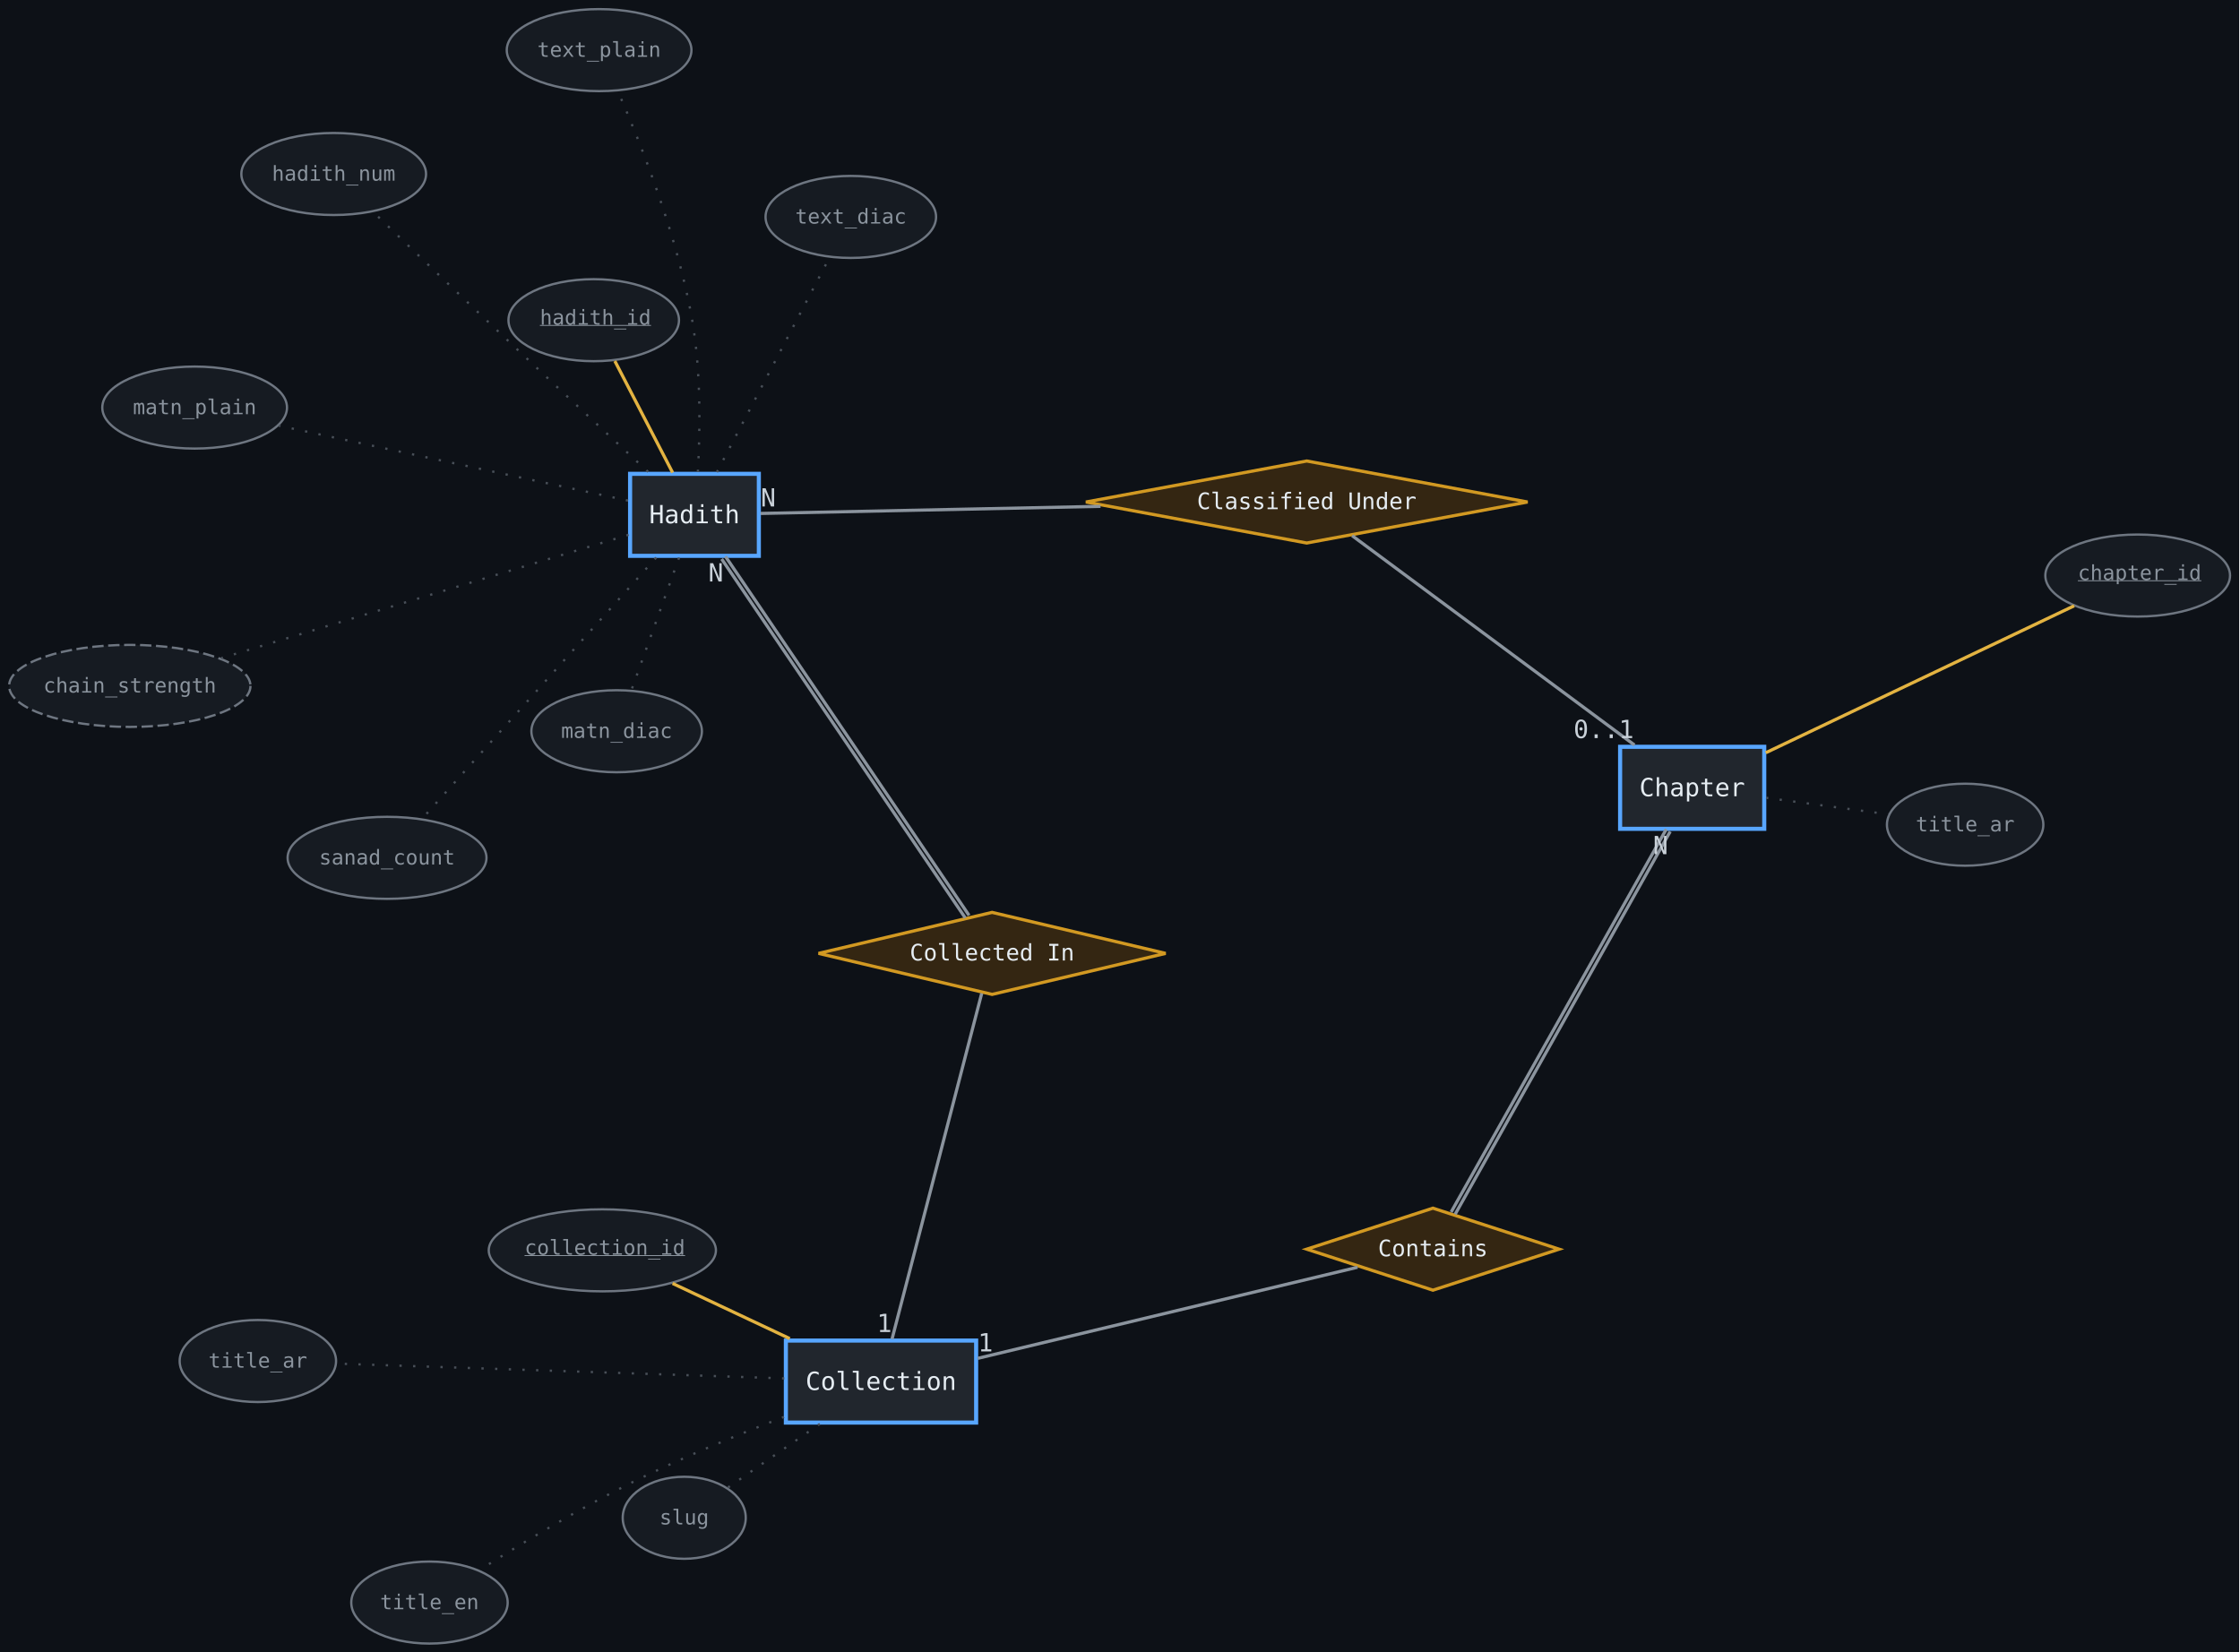
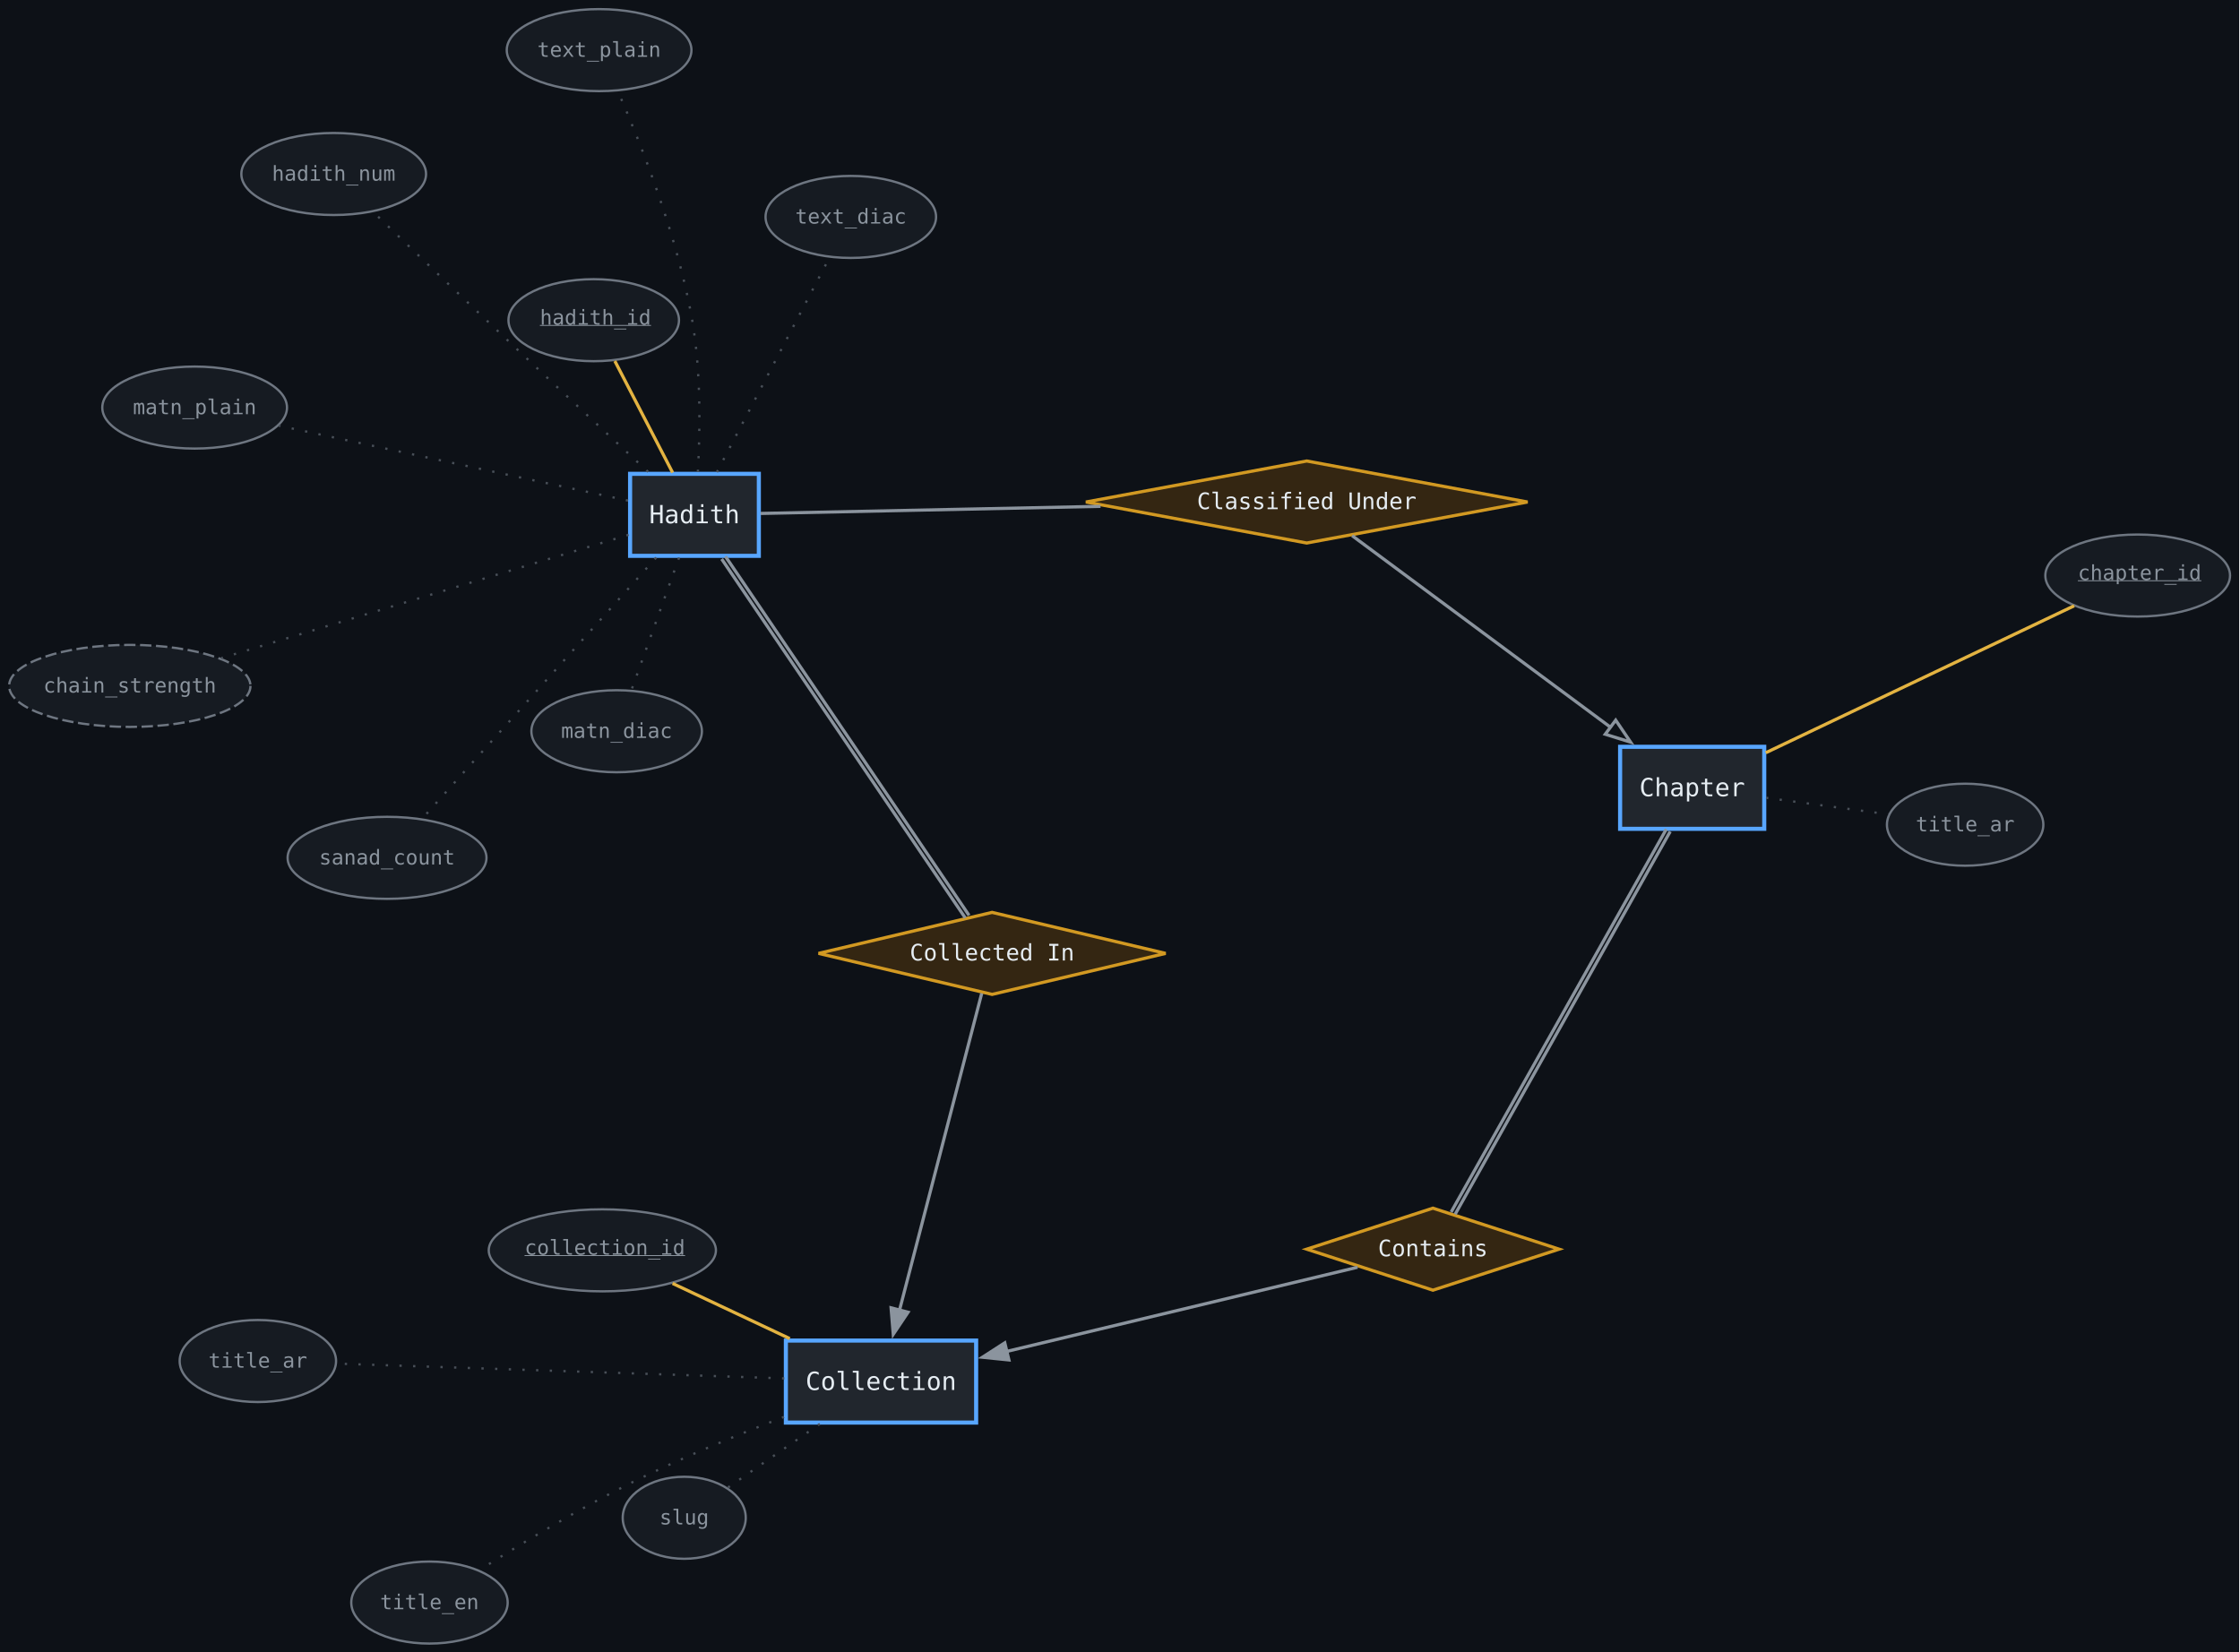
<svg xmlns="http://www.w3.org/2000/svg" width="983pt" height="725pt" viewBox="0.00 0.00 983.00 725.00">
  <g id="graph0" class="graph" transform="scale(1 1) rotate(0) translate(4 721.36)">
    <polygon fill="#0d1117" stroke="none" points="-4,4 -4,-721.36 978.64,-721.36 978.64,4 -4,4" />
    <g id="node1" class="node">
      <polygon fill="#21262d" stroke="#58a6ff" stroke-width="1.8" points="424.37,-132.99 340.87,-132.99 340.87,-96.99 424.37,-96.99 424.37,-132.99" />
      <text xml:space="preserve" text-anchor="middle" x="382.62" y="-111.29" font-family="DejaVu Sans Mono" font-size="11.00" fill="#e6edf3">Collection</text>
    </g>
    <g id="node4" class="node">
      <polygon fill="#342612" stroke="#d29922" stroke-width="1.4" points="624.82,-191.1 569.44,-173.1 624.82,-155.1 680.2,-173.1 624.82,-191.1" />
      <text xml:space="preserve" text-anchor="middle" x="624.82" y="-169.98" font-family="DejaVu Sans Mono" font-size="10.00" fill="#e6edf3">Contains</text>
    </g>
    <g id="edge15" class="edge">
-       <path fill="none" stroke="#8b949e" stroke-width="1.4" d="M425.08,-125.18C472.57,-136.57 548.47,-154.78 591.75,-165.17" />
-       <text xml:space="preserve" text-anchor="middle" x="428.46" y="-128.23" font-family="DejaVu Sans Mono" font-size="11.00" fill="#c9d1d9">1</text>
+       <path fill="none" stroke="#8b949e" stroke-width="1.4" d="M437.61,-128.18C485.09,-139.57 552.11,-155.66 591.75,-165.17" />
+       <polygon fill="#8b949e" stroke="#8b949e" stroke-width="1.4" points="438.74,-124.49 427.14,-125.67 436.94,-131.98 438.74,-124.49" />
    </g>
    <g id="node5" class="node">
      <polygon fill="#342612" stroke="#d29922" stroke-width="1.4" points="431.37,-320.92 355.22,-302.92 431.37,-284.92 507.52,-302.92 431.37,-320.92" />
      <text xml:space="preserve" text-anchor="middle" x="431.37" y="-299.8" font-family="DejaVu Sans Mono" font-size="10.00" fill="#e6edf3">Collected In</text>
    </g>
    <g id="edge17" class="edge">
-       <path fill="none" stroke="#8b949e" stroke-width="1.4" d="M387.47,-133.69C396.91,-170.09 417.63,-249.95 426.82,-285.39" />
-       <text xml:space="preserve" text-anchor="middle" x="384.09" y="-136.74" font-family="DejaVu Sans Mono" font-size="11.00" fill="#c9d1d9">1</text>
+       <path fill="none" stroke="#8b949e" stroke-width="1.4" d="M390.74,-146.3C401.08,-186.15 418.58,-253.62 426.82,-285.39" />
+       <polygon fill="#8b949e" stroke="#8b949e" stroke-width="1.4" points="394.49,-145.43 388,-135.74 387.04,-147.36 394.49,-145.43" />
    </g>
    <g id="node7" class="node">
      <ellipse fill="#161b22" stroke="#6e7681" cx="260.33" cy="-172.59" rx="49.85" ry="18" />
      <text xml:space="preserve" text-anchor="start" x="226.2" y="-170.67" font-family="DejaVu Sans Mono" text-decoration="underline" font-size="9.00" fill="#8b949e">collection_id</text>
    </g>
    <g id="edge1" class="edge">
      <path fill="none" stroke="#e3b341" stroke-width="1.4" d="M342.58,-133.85C325.86,-141.72 306.74,-150.73 291.15,-158.07" />
    </g>
    <g id="node8" class="node">
      <ellipse fill="#161b22" stroke="#6e7681" cx="296.27" cy="-55.21" rx="27" ry="18" />
      <text xml:space="preserve" text-anchor="middle" x="296.27" y="-52.29" font-family="DejaVu Sans Mono" font-size="9.00" fill="#8b949e">slug</text>
    </g>
    <g id="edge2" class="edge">
      <path fill="none" stroke="#484f58" stroke-dasharray="1,5" d="M355.77,-96.4C342.7,-87.35 327.29,-76.69 315.43,-68.47" />
    </g>
    <g id="node9" class="node">
      <ellipse fill="#161b22" stroke="#6e7681" cx="109.16" cy="-124.01" rx="34.32" ry="18" />
      <text xml:space="preserve" text-anchor="middle" x="109.16" y="-121.09" font-family="DejaVu Sans Mono" font-size="9.00" fill="#8b949e">title_ar</text>
    </g>
    <g id="edge3" class="edge">
      <path fill="none" stroke="#484f58" stroke-dasharray="1,5" d="M340.19,-116.39C286.18,-118.17 193.9,-121.21 143.87,-122.87" />
    </g>
    <g id="node10" class="node">
      <ellipse fill="#161b22" stroke="#6e7681" cx="184.47" cy="-18" rx="34.32" ry="18" />
      <text xml:space="preserve" text-anchor="middle" x="184.47" y="-15.07" font-family="DejaVu Sans Mono" font-size="9.00" fill="#8b949e">title_en</text>
    </g>
    <g id="edge4" class="edge">
      <path fill="none" stroke="#484f58" stroke-dasharray="1,5" d="M340.07,-99.48C319.67,-91.62 295.08,-81.5 273.69,-70.9 249.97,-59.15 224.07,-43.45 206.32,-32.21" />
    </g>
    <g id="node2" class="node">
      <polygon fill="#21262d" stroke="#58a6ff" stroke-width="1.8" points="770.22,-393.59 706.97,-393.59 706.97,-357.59 770.22,-357.59 770.22,-393.59" />
      <text xml:space="preserve" text-anchor="middle" x="738.59" y="-371.89" font-family="DejaVu Sans Mono" font-size="11.00" fill="#e6edf3">Chapter</text>
    </g>
    <g id="edge16" class="edge">
      <path fill="none" stroke="#8b949e" stroke-width="1.4" d="M727.22,-357.4C705,-317.84 653.55,-226.27 632.83,-189.4" />
      <path fill="none" stroke="#8b949e" stroke-width="1.4" d="M728.96,-356.42C706.74,-316.86 655.29,-225.29 634.57,-188.42" />
-       <text xml:space="preserve" text-anchor="middle" x="724.72" y="-346.46" font-family="DejaVu Sans Mono" font-size="11.00" fill="#c9d1d9">N</text>
    </g>
    <g id="node6" class="node">
      <polygon fill="#342612" stroke="#d29922" stroke-width="1.4" points="569.45,-519.03 472.54,-501.03 569.45,-483.03 666.37,-501.03 569.45,-519.03" />
      <text xml:space="preserve" text-anchor="middle" x="569.45" y="-497.9" font-family="DejaVu Sans Mono" font-size="10.00" fill="#e6edf3">Classified Under</text>
    </g>
    <g id="edge19" class="edge">
-       <path fill="none" stroke="#8b949e" stroke-width="1.4" d="M713.27,-394.37C679.45,-419.45 620.22,-463.38 589.38,-486.24" />
-       <text xml:space="preserve" text-anchor="middle" x="699.77" y="-397.42" font-family="DejaVu Sans Mono" font-size="11.00" fill="#c9d1d9">0..1</text>
+       <path fill="none" stroke="#8b949e" stroke-width="1.4" d="M703.13,-401.89C668.59,-427.5 617.33,-465.52 589.38,-486.24" />
+       <polygon fill="none" stroke="#8b949e" stroke-width="1.4" points="705.03,-405.28 711.57,-395.64 700.44,-399.1 705.03,-405.28" />
    </g>
    <g id="node11" class="node">
      <ellipse fill="#161b22" stroke="#6e7681" cx="934.1" cy="-468.76" rx="40.53" ry="18" />
      <text xml:space="preserve" text-anchor="start" x="907.85" y="-466.84" font-family="DejaVu Sans Mono" text-decoration="underline" font-size="9.00" fill="#8b949e">chapter_id</text>
    </g>
    <g id="edge5" class="edge">
      <path fill="none" stroke="#e3b341" stroke-width="1.4" d="M770.88,-390.98C808.62,-408.97 870.46,-438.44 906.21,-455.47" />
    </g>
    <g id="node12" class="node">
      <ellipse fill="#161b22" stroke="#6e7681" cx="858.38" cy="-359.4" rx="34.32" ry="18" />
      <text xml:space="preserve" text-anchor="middle" x="858.38" y="-356.47" font-family="DejaVu Sans Mono" font-size="9.00" fill="#8b949e">title_ar</text>
    </g>
    <g id="edge6" class="edge">
      <path fill="none" stroke="#484f58" stroke-dasharray="1,5" d="M771.01,-371.21C787.64,-368.96 807.87,-366.23 824.68,-363.96" />
    </g>
    <g id="node3" class="node">
      <polygon fill="#21262d" stroke="#58a6ff" stroke-width="1.8" points="329.01,-513.4 272.51,-513.4 272.51,-477.4 329.01,-477.4 329.01,-513.4" />
      <text xml:space="preserve" text-anchor="middle" x="300.76" y="-491.7" font-family="DejaVu Sans Mono" font-size="11.00" fill="#e6edf3">Hadith</text>
    </g>
    <g id="edge18" class="edge">
      <path fill="none" stroke="#8b949e" stroke-width="1.4" d="M312.69,-476.03C338.31,-438.29 395.57,-353.9 419.6,-318.49" />
      <path fill="none" stroke="#8b949e" stroke-width="1.4" d="M314.35,-477.16C339.96,-439.41 397.22,-355.02 421.25,-319.61" />
-       <text xml:space="preserve" text-anchor="middle" x="310.15" y="-466.14" font-family="DejaVu Sans Mono" font-size="11.00" fill="#c9d1d9">N</text>
    </g>
    <g id="edge20" class="edge">
      <path fill="none" stroke="#8b949e" stroke-width="1.4" d="M329.77,-496.01C365.26,-496.75 427.02,-498.04 478.96,-499.13" />
-       <text xml:space="preserve" text-anchor="middle" x="333.15" y="-499.06" font-family="DejaVu Sans Mono" font-size="11.00" fill="#c9d1d9">N</text>
    </g>
    <g id="node13" class="node">
      <ellipse fill="#161b22" stroke="#6e7681" cx="256.55" cy="-580.83" rx="37.42" ry="18" />
      <text xml:space="preserve" text-anchor="start" x="232.93" y="-578.9" font-family="DejaVu Sans Mono" text-decoration="underline" font-size="9.00" fill="#8b949e">hadith_id</text>
    </g>
    <g id="edge7" class="edge">
      <path fill="none" stroke="#e3b341" stroke-width="1.4" d="M291.17,-513.94C283.65,-528.46 273.26,-548.55 265.82,-562.91" />
    </g>
    <g id="node14" class="node">
      <ellipse fill="#161b22" stroke="#6e7681" cx="142.44" cy="-644.99" rx="40.53" ry="18" />
      <text xml:space="preserve" text-anchor="middle" x="142.44" y="-642.07" font-family="DejaVu Sans Mono" font-size="9.00" fill="#8b949e">hadith_num</text>
    </g>
    <g id="edge8" class="edge">
      <path fill="none" stroke="#484f58" stroke-dasharray="1,5" d="M280.39,-514.28C265.32,-528.27 244.32,-547.83 226,-565.14 202.94,-586.9 176.52,-612.22 159.66,-628.42" />
    </g>
    <g id="node15" class="node">
      <ellipse fill="#161b22" stroke="#6e7681" cx="258.91" cy="-699.36" rx="40.53" ry="18" />
      <text xml:space="preserve" text-anchor="middle" x="258.91" y="-696.43" font-family="DejaVu Sans Mono" font-size="9.00" fill="#8b949e">text_plain</text>
    </g>
    <g id="edge9" class="edge">
      <path fill="none" stroke="#484f58" stroke-dasharray="1,5" d="M302.25,-514.22C303.23,-531.64 303.7,-558.18 299.77,-580.83 293.37,-617.72 277.12,-658.54 267.15,-681.36" />
    </g>
    <g id="node16" class="node">
      <ellipse fill="#161b22" stroke="#6e7681" cx="369.37" cy="-626.15" rx="37.42" ry="18" />
      <text xml:space="preserve" text-anchor="middle" x="369.37" y="-623.23" font-family="DejaVu Sans Mono" font-size="9.00" fill="#8b949e">text_diac</text>
    </g>
    <g id="edge10" class="edge">
      <path fill="none" stroke="#484f58" stroke-dasharray="1,5" d="M310.59,-514.13C323.78,-539.27 347.05,-583.61 360,-608.29" />
    </g>
    <g id="node17" class="node">
      <ellipse fill="#161b22" stroke="#6e7681" cx="81.42" cy="-542.48" rx="40.53" ry="18" />
      <text xml:space="preserve" text-anchor="middle" x="81.42" y="-539.56" font-family="DejaVu Sans Mono" font-size="9.00" fill="#8b949e">matn_plain</text>
    </g>
    <g id="edge11" class="edge">
      <path fill="none" stroke="#484f58" stroke-dasharray="1,5" d="M271.63,-501.65C232.13,-510.13 161.55,-525.28 118.36,-534.55" />
    </g>
    <g id="node18" class="node">
      <ellipse fill="#161b22" stroke="#6e7681" cx="266.61" cy="-400.42" rx="37.42" ry="18" />
      <text xml:space="preserve" text-anchor="middle" x="266.61" y="-397.49" font-family="DejaVu Sans Mono" font-size="9.00" fill="#8b949e">matn_diac</text>
    </g>
    <g id="edge12" class="edge">
      <path fill="none" stroke="#484f58" stroke-dasharray="1,5" d="M294.01,-476.63C287.95,-459.77 279.1,-435.15 273.11,-418.5" />
    </g>
    <g id="node19" class="node">
      <ellipse fill="#161b22" stroke="#6e7681" cx="165.85" cy="-344.86" rx="43.64" ry="18" />
      <text xml:space="preserve" text-anchor="middle" x="165.85" y="-341.93" font-family="DejaVu Sans Mono" font-size="9.00" fill="#8b949e">sanad_count</text>
    </g>
    <g id="edge13" class="edge">
      <path fill="none" stroke="#484f58" stroke-dasharray="1,5" d="M283.95,-476.64C257.53,-447.16 206.69,-390.43 181.21,-361.99" />
    </g>
    <g id="node20" class="node">
      <ellipse fill="#161b22" stroke="#6e7681" stroke-dasharray="5,2" cx="52.96" cy="-420.32" rx="52.96" ry="18" />
      <text xml:space="preserve" text-anchor="middle" x="52.96" y="-417.4" font-family="DejaVu Sans Mono" font-size="9.00" fill="#8b949e">chain_strength</text>
    </g>
    <g id="edge14" class="edge">
      <path fill="none" stroke="#484f58" stroke-dasharray="1,5" d="M271.85,-486.64C227.68,-473.26 143.24,-447.68 93.13,-432.5" />
    </g>
  </g>
</svg>
